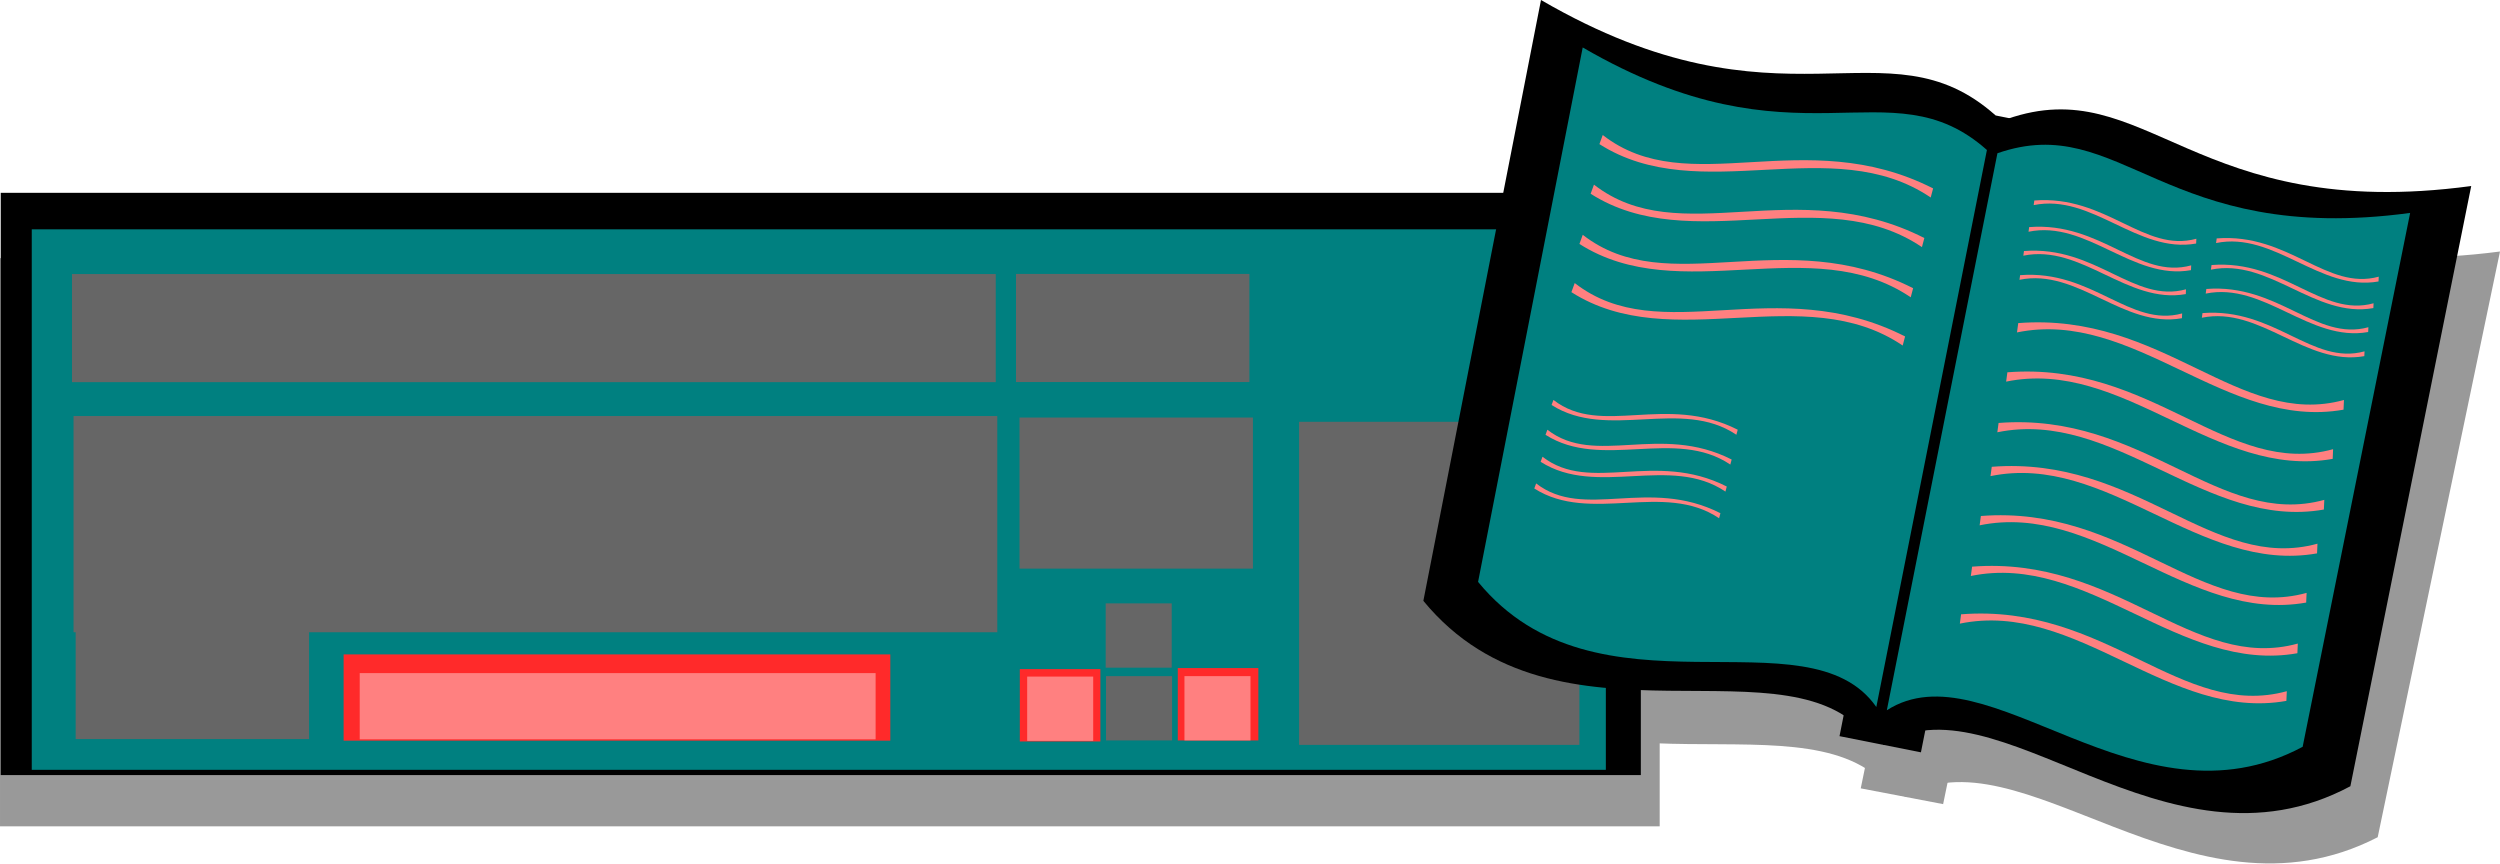
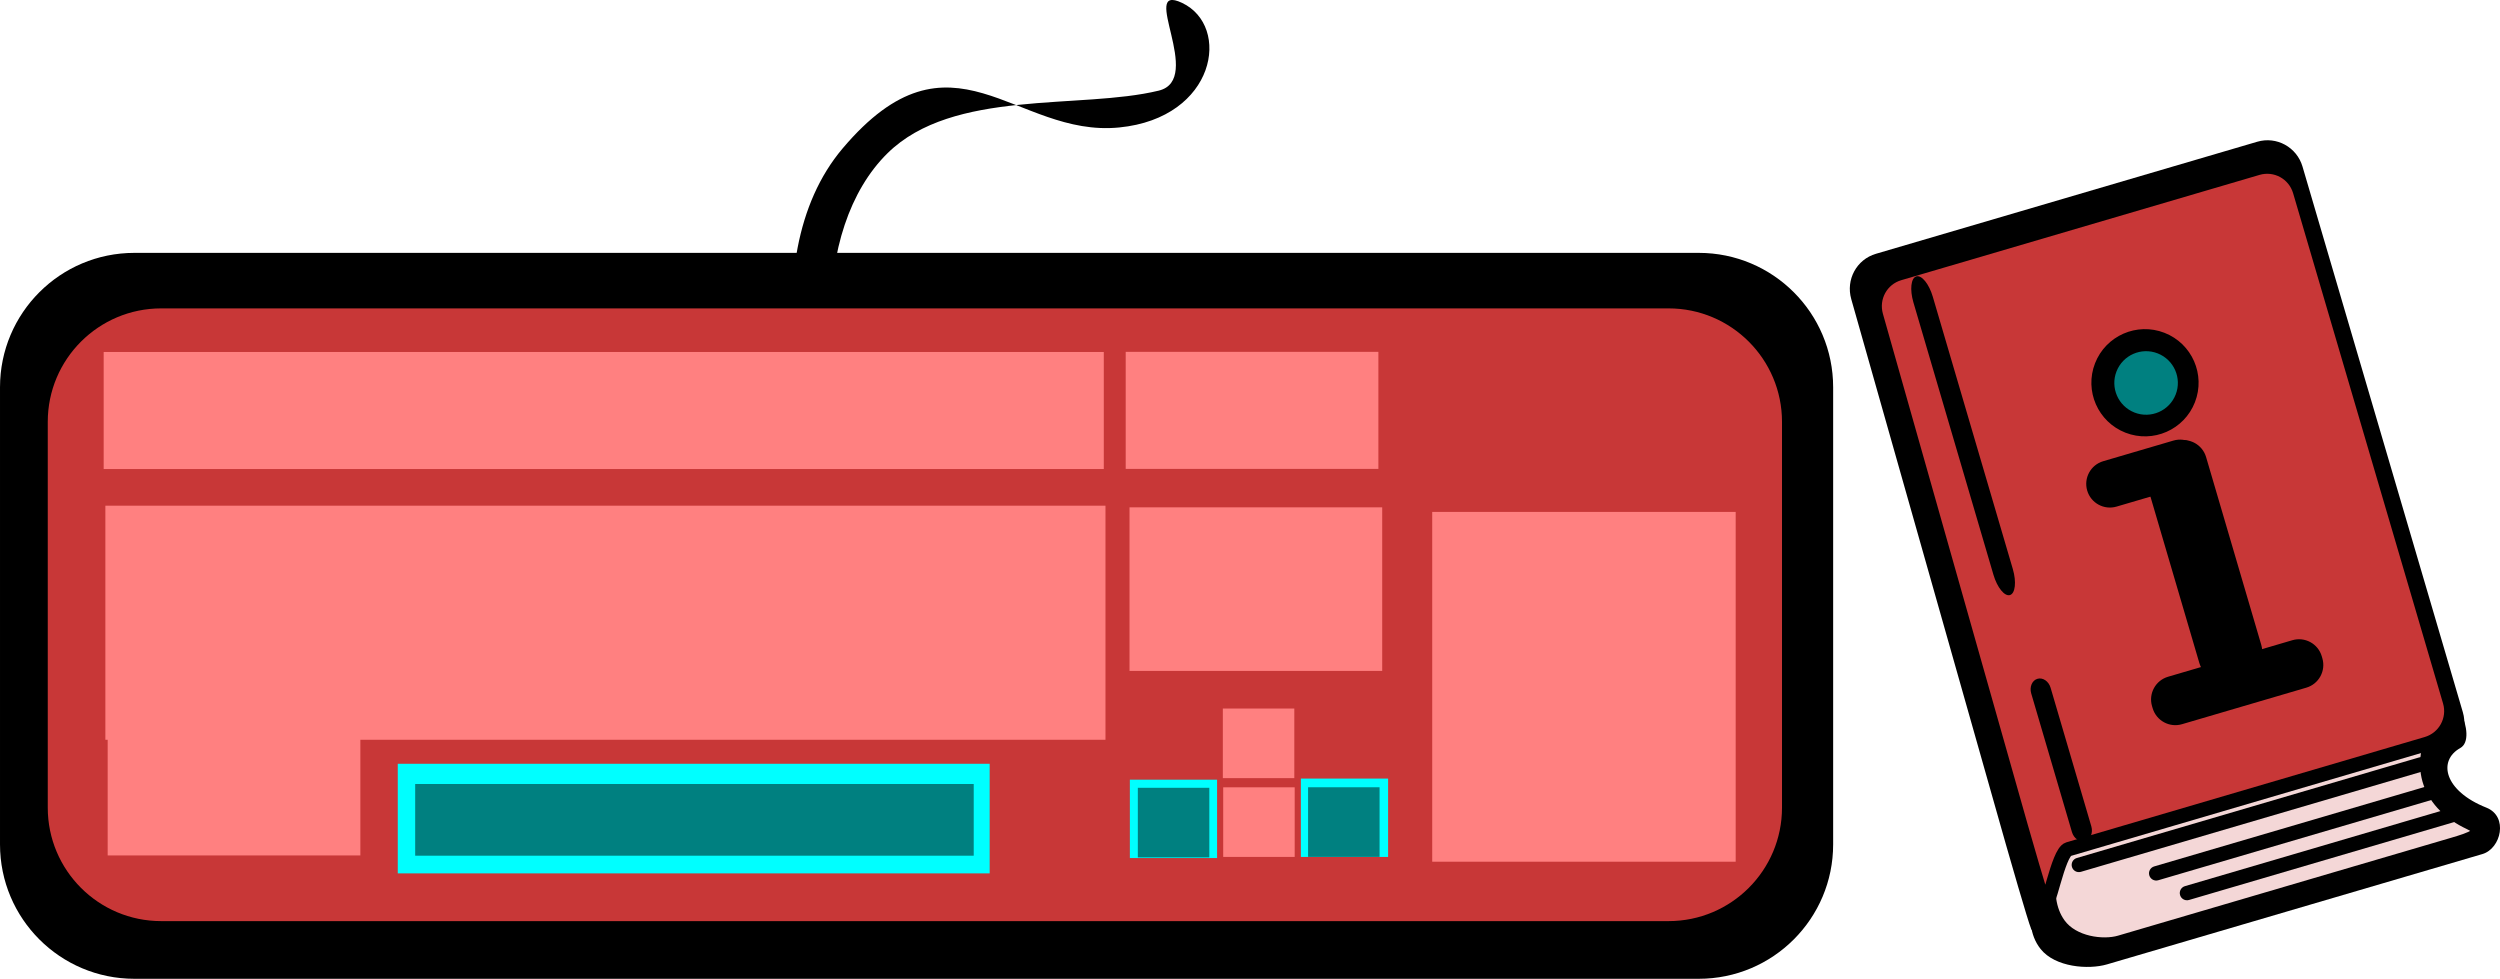
- <svg xmlns="http://www.w3.org/2000/svg" width="102.239mm" height="35.31mm" viewBox="0 0 102.239 35.31" version="1.1" id="svg1">
+ <svg xmlns="http://www.w3.org/2000/svg" width="87.237mm" height="34.155mm" viewBox="0 0 87.237 34.155" version="1.1" id="svg1">
  <defs id="defs1" />
-   <g id="layer1" transform="translate(-57.57878,-90.29173)">
-     <g id="g10" transform="translate(8.640731,-16.07578)">
-       <g id="g9-2" transform="matrix(1.011934,0,0,0.9758274,-0.6138155,5.4332)" style="fill:#999999">
-         <g id="g8-8" style="fill:#999999">
-           <rect style="fill:#999999;stroke:#c83737;stroke-width:0" id="rect1-2-6" width="67.073" height="23.812" x="48.968" y="114.253" />
-           <rect style="fill:#999999;stroke:#c83737;stroke-width:0" id="rect1-1" width="64.373" height="22.104" x="50.237" y="115.746" />
-           <g id="g3-0" transform="matrix(0.8864645,0,0,0.8864645,7.596996,15.49332)" style="fill:#999999">
-             <rect style="fill:#999999;stroke:#c83737;stroke-width:0" id="rect2-4-7" width="25.221" height="3.979" x="62.488" y="132.703" />
-             <rect style="fill:#999999;stroke:#c83737;stroke-width:0" id="rect2-5" width="23.8" height="3.055" x="63.231" y="133.566" />
-           </g>
-           <rect style="fill:#999999;stroke:#c83737;stroke-width:0" id="rect3-4-5-1-4" width="2.96" height="3.295" x="133.731" y="-93.939" transform="rotate(90)" />
-           <rect style="fill:#999999;stroke:#c83737;stroke-width:0" id="rect3-4-5-1-3-9" width="2.96" height="3.295" x="133.689" y="-100.399" transform="rotate(90)" />
-           <rect style="fill:#999999;stroke:#c83737;stroke-width:0" id="rect3-4-5-8" width="2.629" height="2.7" x="134.037" y="-93.645" transform="rotate(90)" />
-           <rect style="fill:#999999;stroke:#c83737;stroke-width:0" id="rect3-4-1-4" width="2.629" height="2.7" x="134.019" y="-96.87" transform="rotate(90)" />
-           <rect style="fill:#999999;stroke:#c83737;stroke-width:0" id="rect3-4-0-7" width="2.629" height="2.7" x="134.018" y="-100.077" transform="rotate(90)" />
-           <rect style="fill:#999999;stroke:#c83737;stroke-width:0" id="rect3-4-8-0" width="2.629" height="2.7" x="131.043" y="-96.856" transform="rotate(90)" />
-           <rect style="fill:#999999;stroke:#c83737;stroke-width:0" id="rect4-7" width="37.778" height="8.842" x="51.945" y="123.382" />
-           <rect style="fill:#999999;stroke:#c83737;stroke-width:0" id="rect4-8-1" width="37.778" height="4.421" x="51.882" y="117.575" />
-           <rect style="fill:#999999;stroke:#c83737;stroke-width:0" id="rect4-8-6-5" width="9.545" height="4.421" x="52.032" y="132.171" />
-           <rect style="fill:#999999;stroke:#c83737;stroke-width:0" id="rect4-8-6-9-1" width="9.545" height="6.179" x="90.632" y="123.443" />
-           <rect style="fill:#999999;stroke:#c83737;stroke-width:0" id="rect4-8-6-9-8-2" width="11.463" height="13.213" x="102.065" y="123.617" />
-           <rect style="fill:#999999;stroke:#c83737;stroke-width:0" id="rect4-8-6-7-5" width="9.545" height="4.421" x="90.488" y="117.57" />
-         </g>
-         <g id="g7-8" transform="matrix(0.8220997,0.163235,-0.163235,0.8220997,110.9218,42.62286)" style="fill:#999999">
-           <rect style="fill:#999999;fill-opacity:1;stroke:#c83737;stroke-width:0" id="rect6-1" width="4.05" height="31.188" x="37.307" y="75.564" />
-           <g id="g5-5-3" transform="matrix(1.124241,0,0,1.124241,-4.742368,-11.34596)" style="fill:#999999">
-             <path id="rect5-6-3" style="fill:#999999;stroke:#c83737;stroke-width:0" d="m 18.472,76.232 c 11.501,3.943 14.808,-2.167 20.319,1.066 v 27.708 c -4.211,-4.046 -13.187,3.59 -20.248,-2.202 z" />
-             <path id="rect5-5-9-5" style="fill:#999999;stroke:#c83737;stroke-width:0" d="m 59.644,76.288 c -11.501,3.943 -14.808,-2.167 -20.319,1.066 v 27.708 c 4.211,-4.046 13.187,3.59 20.248,-2.202 z" />
-           </g>
-           <g id="g5-0" style="fill:#999999">
-             <path id="rect5-8" style="fill:#999999;stroke:#c83737;stroke-width:0" d="m 18.472,76.232 c 11.501,3.943 14.808,-2.167 20.319,1.066 v 27.708 c -4.211,-4.046 -13.187,3.59 -20.248,-2.202 z" />
-             <path id="rect5-5-1" style="fill:#999999;stroke:#c83737;stroke-width:0" d="m 59.644,76.288 c -11.501,3.943 -14.808,-2.167 -20.319,1.066 v 27.708 c 4.211,-4.046 13.187,3.59 20.248,-2.202 z" />
-           </g>
-           <path id="rect7-3-2" style="fill:#999999;stroke:#c83737;stroke-width:0" d="m 20.262,80.232 c 4.75,2.383 9.505,-2.499 16.319,-0.584 l -0.029,0.458 C 31.194,77.844 25.61,82.814 20.19,80.699 Z" />
-           <path id="rect7-3-0-4" style="fill:#999999;stroke:#c83737;stroke-width:0" d="m 20.314,82.69 c 4.75,2.383 9.505,-2.499 16.319,-0.584 l -0.029,0.458 c -5.358,-2.261 -10.942,2.709 -16.362,0.594 z" />
-           <path id="rect7-3-0-2-21" style="fill:#999999;stroke:#c83737;stroke-width:0" d="m 20.254,85.198 c 4.75,2.383 9.505,-2.499 16.319,-0.584 l -0.029,0.458 C 31.186,82.81 25.601,87.781 20.182,85.666 Z" />
-           <path id="rect7-3-0-2-6-4" style="fill:#999999;stroke:#c83737;stroke-width:0" d="m 20.328,87.583 c 4.75,2.383 9.505,-2.499 16.319,-0.584 l -0.029,0.458 C 31.259,85.195 25.675,90.165 20.256,88.05 Z" />
-           <path id="rect7-3-4-4" style="fill:#999999;stroke:#c83737;stroke-width:0" d="m 58.352,92.998 c -4.75,2.383 -9.505,-2.499 -16.319,-0.584 l 0.029,0.458 c 5.358,-2.261 10.942,2.709 16.362,0.594 z" />
-           <path id="rect7-3-0-8-3" style="fill:#999999;stroke:#c83737;stroke-width:0" d="m 58.299,95.456 c -4.75,2.383 -9.505,-2.499 -16.319,-0.584 l 0.029,0.458 c 5.358,-2.261 10.942,2.709 16.362,0.594 z" />
-           <path id="rect7-3-0-2-1-3" style="fill:#999999;stroke:#c83737;stroke-width:0" d="M 58.36,97.965 C 53.61,100.348 48.855,95.465 42.041,97.38 l 0.029,0.458 c 5.358,-2.261 10.942,2.709 16.362,0.594 z" />
-           <path id="rect7-3-4-9-9" style="fill:#999999;stroke:#c83737;stroke-width:0" d="m 58.254,85.869 c -4.75,2.383 -9.505,-2.499 -16.319,-0.584 l 0.029,0.458 c 5.358,-2.261 10.942,2.709 16.362,0.594 z" />
-           <path id="rect7-3-0-8-5-9" style="fill:#999999;stroke:#c83737;stroke-width:0" d="m 58.202,88.327 c -4.75,2.383 -9.505,-2.499 -16.319,-0.584 l 0.029,0.458 c 5.358,-2.261 10.942,2.709 16.362,0.594 z" />
-           <path id="rect7-3-0-2-1-2-5" style="fill:#999999;stroke:#c83737;stroke-width:0" d="M 58.262,90.836 C 53.512,93.219 48.757,88.336 41.943,90.251 l 0.029,0.458 c 5.358,-2.261 10.942,2.709 16.362,0.594 z" />
-           <path id="rect7-3-0-2-6-9-9" style="fill:#999999;stroke:#c83737;stroke-width:0" d="m 58.286,100.349 c -4.75,2.383 -9.505,-2.499 -16.319,-0.584 l 0.029,0.458 c 5.358,-2.261 10.942,2.709 16.362,0.594 z" />
-           <path id="rect7-3-0-2-2-26" style="fill:#999999;stroke:#c83737;stroke-width:0" d="m 20.42,93.379 c 2.65,1.329 5.302,-1.394 9.103,-0.326 l -0.016,0.255 c -2.989,-1.261 -6.104,1.511 -9.127,0.331 z" />
-           <path id="rect7-3-0-2-2-9-23" style="fill:#999999;stroke:#c83737;stroke-width:0" d="m 20.413,94.863 c 2.65,1.329 5.302,-1.394 9.103,-0.326 l -0.016,0.255 c -2.989,-1.261 -6.104,1.511 -9.127,0.331 z" />
-           <path id="rect7-3-0-2-2-91-9" style="fill:#999999;stroke:#c83737;stroke-width:0" d="m 20.436,96.202 c 2.65,1.329 5.302,-1.394 9.103,-0.326 l -0.016,0.255 c -2.989,-1.261 -6.104,1.511 -9.127,0.331 z" />
-           <path id="rect7-3-0-2-2-7-0" style="fill:#999999;stroke:#c83737;stroke-width:0" d="m 20.386,97.539 c 2.65,1.329 5.302,-1.394 9.103,-0.326 l -0.016,0.255 c -2.989,-1.261 -6.104,1.511 -9.127,0.331 z" />
-           <path id="rect7-3-0-2-2-2-12" style="fill:#999999;stroke:#c83737;stroke-width:0" d="m 49.658,79.555 c -2.363,1.186 -4.729,-1.243 -8.119,-0.291 l 0.014,0.228 c 2.666,-1.125 5.444,1.348 8.14,0.295 z" />
-           <path id="rect7-3-0-2-2-9-2-1" style="fill:#999999;stroke:#c83737;stroke-width:0" d="m 49.664,80.878 c -2.363,1.186 -4.729,-1.243 -8.119,-0.291 l 0.014,0.228 c 2.666,-1.125 5.444,1.348 8.14,0.295 z" />
-           <path id="rect7-3-0-2-2-91-7-3" style="fill:#999999;stroke:#c83737;stroke-width:0" d="m 49.643,82.073 c -2.363,1.186 -4.729,-1.243 -8.119,-0.291 l 0.014,0.228 c 2.666,-1.125 5.444,1.348 8.14,0.295 z" />
-           <path id="rect7-3-0-2-2-7-2-5" style="fill:#999999;stroke:#c83737;stroke-width:0" d="m 49.688,83.264 c -2.363,1.186 -4.729,-1.243 -8.119,-0.291 l 0.014,0.228 c 2.666,-1.125 5.444,1.348 8.14,0.295 z" />
-           <path id="rect7-3-0-2-2-2-1-2" style="fill:#999999;stroke:#c83737;stroke-width:0" d="m 58.747,79.637 c -2.363,1.186 -4.729,-1.243 -8.119,-0.291 l 0.014,0.228 c 2.666,-1.125 5.444,1.348 8.14,0.295 z" />
-           <path id="rect7-3-0-2-2-9-2-2-1" style="fill:#999999;stroke:#c83737;stroke-width:0" d="m 58.753,80.96 c -2.363,1.186 -4.729,-1.243 -8.119,-0.291 l 0.014,0.228 c 2.666,-1.125 5.444,1.348 8.14,0.295 z" />
-           <path id="rect7-3-0-2-2-91-7-1-5" style="fill:#999999;stroke:#c83737;stroke-width:0" d="m 58.732,82.155 c -2.363,1.186 -4.729,-1.243 -8.119,-0.291 l 0.014,0.228 c 2.666,-1.125 5.444,1.348 8.14,0.295 z" />
-           <path id="rect7-3-0-2-2-7-2-6-8" style="fill:#999999;stroke:#c83737;stroke-width:0" d="m 58.777,83.346 c -2.363,1.186 -4.729,-1.243 -8.119,-0.291 l 0.014,0.228 c 2.666,-1.125 5.444,1.348 8.14,0.295 z" />
+   <g id="layer1" transform="translate(-65.71546,-90.18228)">
+     <g id="g14" transform="translate(2.818044,-0.6503178)">
+       <g id="g6" transform="matrix(0.9237815,0,0,0.9237815,4.49357,7.023249)">
+         <path id="path4" style="fill:#000000;stroke:#000000;stroke-width:0" d="m 97.166,111.352 c -0.659,5.448 1.154,5.523 -1.002,1.81 -2.695,-4.642 -4.654,-12.645 -1.11,-16.834 4.135,-4.887 6.501,-0.397 10.447,-0.789 3.656,-0.363 4.237,-3.826 2.37,-4.707 -1.655,-0.781 0.868,2.891 -0.879,3.316 -2.967,0.721 -7.762,-0.077 -10.243,2.363 -2.855,2.809 -2.997,9.168 0.417,14.84" />
+         <g id="g4" transform="translate(6.394792,7.9122)">
+           <rect style="fill:#000000;stroke:#000000;stroke-width:0" id="rect3" width="69.245" height="27.421" x="56.828" y="92.364" ry="5.077" />
+           <rect style="fill:#c83737;stroke:#000000;stroke-width:0" id="rect3-8" width="65.509" height="23.145" x="58.632" y="94.461" ry="4.286" />
+           <rect style="fill:#00ffff;stroke:#c83737;stroke-width:0" id="rect2-4-2" width="22.358" height="4.14" x="71.853" y="111.663" />
+           <rect style="fill:#008080;stroke:#c83737;stroke-width:0" id="rect2-3" width="21.098" height="2.708" x="72.511" y="112.427" />
+           <rect style="fill:#00ffff;fill-opacity:1;stroke:#c83737;stroke-width:0" id="rect3-4-5-1-5" width="2.96" height="3.295" x="112.264" y="-102.802" transform="rotate(90)" />
+           <rect style="fill:#00ffff;fill-opacity:1;stroke:#c83737;stroke-width:0" id="rect3-4-5-1-3-4" width="2.96" height="3.295" x="112.222" y="-109.262" transform="rotate(90)" />
+           <rect style="fill:#008080;stroke:#c83737;stroke-width:0" id="rect3-4-5-2" width="2.629" height="2.7" x="112.57" y="-102.508" transform="rotate(90)" />
+           <rect style="fill:#ff8080;stroke:#c83737;stroke-width:0" id="rect3-4-1-6" width="2.629" height="2.7" x="112.552" y="-105.733" transform="rotate(90)" />
+           <rect style="fill:#008080;stroke:#c83737;stroke-width:0" id="rect3-4-0-4" width="2.629" height="2.7" x="112.55" y="-108.939" transform="rotate(90)" />
+           <rect style="fill:#ff8080;stroke:#c83737;stroke-width:0" id="rect3-4-8-7" width="2.629" height="2.7" x="109.576" y="-105.719" transform="rotate(90)" />
+           <rect style="fill:#ff8080;stroke:#c83737;stroke-width:0" id="rect4-1" width="37.778" height="8.842" x="60.808" y="101.914" />
+           <rect style="fill:#ff8080;stroke:#c83737;stroke-width:0" id="rect4-8-0" width="37.778" height="4.421" x="60.744" y="96.108" />
+           <rect style="fill:#ff8080;stroke:#c83737;stroke-width:0" id="rect4-8-6-6" width="9.545" height="4.421" x="60.895" y="110.704" />
+           <rect style="fill:#ff8080;stroke:#c83737;stroke-width:0" id="rect4-8-6-9-3" width="9.545" height="6.179" x="99.494" y="101.976" />
+           <rect style="fill:#ff8080;stroke:#c83737;stroke-width:0" id="rect4-8-6-9-8-4" width="11.463" height="13.213" x="110.928" y="102.149" />
+           <rect style="fill:#ff8080;stroke:#c83737;stroke-width:0" id="rect4-8-6-7-4" width="9.545" height="4.421" x="99.35" y="96.103" />
        </g>
      </g>
-       <g id="g9">
-         <g id="g8">
-           <rect style="fill:#000000;stroke:#c83737;stroke-width:0" id="rect1-2" width="67.073" height="23.812" x="48.968" y="114.253" />
-           <rect style="fill:#008080;stroke:#c83737;stroke-width:0" id="rect1" width="64.373" height="22.104" x="50.237" y="115.746" />
-           <g id="g3" transform="matrix(0.8864645,0,0,0.8864645,7.596996,15.49332)">
-             <rect style="fill:#ff2a2a;stroke:#c83737;stroke-width:0" id="rect2-4" width="25.221" height="3.979" x="62.488" y="132.703" />
-             <rect style="fill:#ff8080;stroke:#c83737;stroke-width:0" id="rect2" width="23.8" height="3.055" x="63.231" y="133.566" />
-           </g>
-           <rect style="fill:#ff2a2a;stroke:#c83737;stroke-width:0" id="rect3-4-5-1" width="2.96" height="3.295" x="133.731" y="-93.939" transform="rotate(90)" />
-           <rect style="fill:#ff2a2a;stroke:#c83737;stroke-width:0" id="rect3-4-5-1-3" width="2.96" height="3.295" x="133.689" y="-100.399" transform="rotate(90)" />
-           <rect style="fill:#ff8080;stroke:#c83737;stroke-width:0" id="rect3-4-5" width="2.629" height="2.7" x="134.037" y="-93.645" transform="rotate(90)" />
-           <rect style="fill:#666666;stroke:#c83737;stroke-width:0" id="rect3-4-1" width="2.629" height="2.7" x="134.019" y="-96.87" transform="rotate(90)" />
-           <rect style="fill:#ff8080;stroke:#c83737;stroke-width:0" id="rect3-4-0" width="2.629" height="2.7" x="134.018" y="-100.077" transform="rotate(90)" />
-           <rect style="fill:#666666;stroke:#c83737;stroke-width:0" id="rect3-4-8" width="2.629" height="2.7" x="131.043" y="-96.856" transform="rotate(90)" />
-           <rect style="fill:#666666;stroke:#c83737;stroke-width:0" id="rect4" width="37.778" height="8.842" x="51.945" y="123.382" />
-           <rect style="fill:#666666;stroke:#c83737;stroke-width:0" id="rect4-8" width="37.778" height="4.421" x="51.882" y="117.575" />
-           <rect style="fill:#666666;stroke:#c83737;stroke-width:0" id="rect4-8-6" width="9.545" height="4.421" x="52.032" y="132.171" />
-           <rect style="fill:#666666;stroke:#c83737;stroke-width:0" id="rect4-8-6-9" width="9.545" height="6.179" x="90.632" y="123.443" />
-           <rect style="fill:#666666;stroke:#c83737;stroke-width:0" id="rect4-8-6-9-8" width="11.463" height="13.213" x="102.065" y="123.617" />
-           <rect style="fill:#666666;stroke:#c83737;stroke-width:0" id="rect4-8-6-7" width="9.545" height="4.421" x="90.488" y="117.57" />
-         </g>
-         <g id="g7" transform="matrix(0.8220997,0.163235,-0.163235,0.8220997,110.9218,42.62286)">
-           <rect style="fill:#000000;fill-opacity:1;stroke:#c83737;stroke-width:0" id="rect6" width="4.05" height="31.188" x="37.307" y="75.564" />
-           <g id="g5-5" transform="matrix(1.124241,0,0,1.124241,-4.742368,-11.34596)" style="fill:#000000">
-             <path id="rect5-6" style="fill:#000000;stroke:#c83737;stroke-width:0" d="m 18.472,76.232 c 11.501,3.943 14.808,-2.167 20.319,1.066 v 27.708 c -4.211,-4.046 -13.187,3.59 -20.248,-2.202 z" />
-             <path id="rect5-5-9" style="fill:#000000;stroke:#c83737;stroke-width:0" d="m 59.644,76.288 c -11.501,3.943 -14.808,-2.167 -20.319,1.066 v 27.708 c 4.211,-4.046 13.187,3.59 20.248,-2.202 z" />
-           </g>
-           <g id="g5">
-             <path id="rect5" style="fill:#008080;stroke:#c83737;stroke-width:0" d="m 18.472,76.232 c 11.501,3.943 14.808,-2.167 20.319,1.066 v 27.708 c -4.211,-4.046 -13.187,3.59 -20.248,-2.202 z" />
-             <path id="rect5-5" style="fill:#008080;stroke:#c83737;stroke-width:0" d="m 59.644,76.288 c -11.501,3.943 -14.808,-2.167 -20.319,1.066 v 27.708 c 4.211,-4.046 13.187,3.59 20.248,-2.202 z" />
-           </g>
-           <path id="rect7-3" style="fill:#ff8080;stroke:#c83737;stroke-width:0" d="m 20.262,80.232 c 4.75,2.383 9.505,-2.499 16.319,-0.584 l -0.029,0.458 C 31.194,77.844 25.61,82.814 20.19,80.699 Z" />
-           <path id="rect7-3-0" style="fill:#ff8080;stroke:#c83737;stroke-width:0" d="m 20.314,82.69 c 4.75,2.383 9.505,-2.499 16.319,-0.584 l -0.029,0.458 c -5.358,-2.261 -10.942,2.709 -16.362,0.594 z" />
-           <path id="rect7-3-0-2" style="fill:#ff8080;stroke:#c83737;stroke-width:0" d="m 20.254,85.198 c 4.75,2.383 9.505,-2.499 16.319,-0.584 l -0.029,0.458 C 31.186,82.81 25.601,87.781 20.182,85.666 Z" />
-           <path id="rect7-3-0-2-6" style="fill:#ff8080;stroke:#c83737;stroke-width:0" d="m 20.328,87.583 c 4.75,2.383 9.505,-2.499 16.319,-0.584 l -0.029,0.458 C 31.259,85.195 25.675,90.165 20.256,88.05 Z" />
-           <path id="rect7-3-4" style="fill:#ff8080;stroke:#c83737;stroke-width:0" d="m 58.352,92.998 c -4.75,2.383 -9.505,-2.499 -16.319,-0.584 l 0.029,0.458 c 5.358,-2.261 10.942,2.709 16.362,0.594 z" />
-           <path id="rect7-3-0-8" style="fill:#ff8080;stroke:#c83737;stroke-width:0" d="m 58.299,95.456 c -4.75,2.383 -9.505,-2.499 -16.319,-0.584 l 0.029,0.458 c 5.358,-2.261 10.942,2.709 16.362,0.594 z" />
-           <path id="rect7-3-0-2-1" style="fill:#ff8080;stroke:#c83737;stroke-width:0" d="M 58.36,97.965 C 53.61,100.348 48.855,95.465 42.041,97.38 l 0.029,0.458 c 5.358,-2.261 10.942,2.709 16.362,0.594 z" />
-           <path id="rect7-3-4-9" style="fill:#ff8080;stroke:#c83737;stroke-width:0" d="m 58.254,85.869 c -4.75,2.383 -9.505,-2.499 -16.319,-0.584 l 0.029,0.458 c 5.358,-2.261 10.942,2.709 16.362,0.594 z" />
-           <path id="rect7-3-0-8-5" style="fill:#ff8080;stroke:#c83737;stroke-width:0" d="m 58.202,88.327 c -4.75,2.383 -9.505,-2.499 -16.319,-0.584 l 0.029,0.458 c 5.358,-2.261 10.942,2.709 16.362,0.594 z" />
-           <path id="rect7-3-0-2-1-2" style="fill:#ff8080;stroke:#c83737;stroke-width:0" d="M 58.262,90.836 C 53.512,93.219 48.757,88.336 41.943,90.251 l 0.029,0.458 c 5.358,-2.261 10.942,2.709 16.362,0.594 z" />
-           <path id="rect7-3-0-2-6-9" style="fill:#ff8080;stroke:#c83737;stroke-width:0" d="m 58.286,100.349 c -4.75,2.383 -9.505,-2.499 -16.319,-0.584 l 0.029,0.458 c 5.358,-2.261 10.942,2.709 16.362,0.594 z" />
-           <path id="rect7-3-0-2-2" style="fill:#ff8080;stroke:#c83737;stroke-width:0" d="m 20.42,93.379 c 2.65,1.329 5.302,-1.394 9.103,-0.326 l -0.016,0.255 c -2.989,-1.261 -6.104,1.511 -9.127,0.331 z" />
-           <path id="rect7-3-0-2-2-9" style="fill:#ff8080;stroke:#c83737;stroke-width:0" d="m 20.413,94.863 c 2.65,1.329 5.302,-1.394 9.103,-0.326 l -0.016,0.255 c -2.989,-1.261 -6.104,1.511 -9.127,0.331 z" />
-           <path id="rect7-3-0-2-2-91" style="fill:#ff8080;stroke:#c83737;stroke-width:0" d="m 20.436,96.202 c 2.65,1.329 5.302,-1.394 9.103,-0.326 l -0.016,0.255 c -2.989,-1.261 -6.104,1.511 -9.127,0.331 z" />
-           <path id="rect7-3-0-2-2-7" style="fill:#ff8080;stroke:#c83737;stroke-width:0" d="m 20.386,97.539 c 2.65,1.329 5.302,-1.394 9.103,-0.326 l -0.016,0.255 c -2.989,-1.261 -6.104,1.511 -9.127,0.331 z" />
-           <path id="rect7-3-0-2-2-2" style="fill:#ff8080;stroke:#c83737;stroke-width:0" d="m 49.658,79.555 c -2.363,1.186 -4.729,-1.243 -8.119,-0.291 l 0.014,0.228 c 2.666,-1.125 5.444,1.348 8.14,0.295 z" />
-           <path id="rect7-3-0-2-2-9-2" style="fill:#ff8080;stroke:#c83737;stroke-width:0" d="m 49.664,80.878 c -2.363,1.186 -4.729,-1.243 -8.119,-0.291 l 0.014,0.228 c 2.666,-1.125 5.444,1.348 8.14,0.295 z" />
-           <path id="rect7-3-0-2-2-91-7" style="fill:#ff8080;stroke:#c83737;stroke-width:0" d="m 49.643,82.073 c -2.363,1.186 -4.729,-1.243 -8.119,-0.291 l 0.014,0.228 c 2.666,-1.125 5.444,1.348 8.14,0.295 z" />
-           <path id="rect7-3-0-2-2-7-2" style="fill:#ff8080;stroke:#c83737;stroke-width:0" d="m 49.688,83.264 c -2.363,1.186 -4.729,-1.243 -8.119,-0.291 l 0.014,0.228 c 2.666,-1.125 5.444,1.348 8.14,0.295 z" />
-           <path id="rect7-3-0-2-2-2-1" style="fill:#ff8080;stroke:#c83737;stroke-width:0" d="m 58.747,79.637 c -2.363,1.186 -4.729,-1.243 -8.119,-0.291 l 0.014,0.228 c 2.666,-1.125 5.444,1.348 8.14,0.295 z" />
-           <path id="rect7-3-0-2-2-9-2-2" style="fill:#ff8080;stroke:#c83737;stroke-width:0" d="m 58.753,80.96 c -2.363,1.186 -4.729,-1.243 -8.119,-0.291 l 0.014,0.228 c 2.666,-1.125 5.444,1.348 8.14,0.295 z" />
-           <path id="rect7-3-0-2-2-91-7-1" style="fill:#ff8080;stroke:#c83737;stroke-width:0" d="m 58.732,82.155 c -2.363,1.186 -4.729,-1.243 -8.119,-0.291 l 0.014,0.228 c 2.666,-1.125 5.444,1.348 8.14,0.295 z" />
-           <path id="rect7-3-0-2-2-7-2-6" style="fill:#ff8080;stroke:#c83737;stroke-width:0" d="m 58.777,83.346 c -2.363,1.186 -4.729,-1.243 -8.119,-0.291 l 0.014,0.228 c 2.666,-1.125 5.444,1.348 8.14,0.295 z" />
-         </g>
-       </g>
+       <path id="rect11-7" style="fill:#000000;stroke:#c83737;stroke-width:0;stroke-dasharray:none;stroke-opacity:1" d="m 134.706,118.646 13.098,-3.849 c 0.654,-0.192 1.584,1.78 0.944,2.138 -0.789,0.44 -0.569,1.493 0.911,2.08 0.775,0.307 0.515,1.428 -0.139,1.62 l -13.098,3.849 c -0.654,0.192 -1.812,0.1 -2.318,-0.536 -0.796,-1 -0.057,-2.633 0.251,-3.574 0.243,-0.74 -0.303,-1.536 0.351,-1.728 z" />
+       <path id="rect10-3" style="fill:#000000;stroke:#000000;stroke-width:0" d="m 128.357,99.689 13.306,-3.91 c 0.676,-0.199 1.38,0.188 1.58,0.866 l 5.595,19.041 c 0.199,0.679 -0.184,1.385 -0.86,1.583 l -13.306,3.91 c -0.396,0.116 -0.756,2.392 -0.897,2.07 -0.108,-0.248 -0.799,-2.658 -0.879,-2.939 l -5.399,-19.038 c -0.194,-0.68 0.184,-1.385 0.86,-1.583 z" />
+       <path id="rect11" style="fill:#f4d7d7;stroke:#000000;stroke-width:0.434;stroke-dasharray:none;stroke-opacity:1" d="m 135.133,117.802 11.629,-3.417 c 0.581,-0.171 1.615,1.054 1.26,1.643 -0.965,1.602 -0.309,2.9 1.038,3.534 0.705,0.332 0.013,0.541 -0.567,0.712 l -11.629,3.417 c -0.581,0.171 -1.623,0.041 -2.098,-0.611 -0.747,-1.026 -0.137,-2.633 0.109,-3.563 0.194,-0.732 -0.322,-1.544 0.259,-1.715 z" />
+       <path id="rect10" style="fill:#c83737;stroke:#000000;stroke-width:0.5;stroke-dasharray:none" d="m 129.17,100.37 12.502,-3.674 c 0.635,-0.187 1.296,0.174 1.483,0.809 l 5.232,17.804 c 0.186,0.634 -0.175,1.295 -0.81,1.482 l -12.502,3.674 c -0.372,0.109 -0.713,2.238 -0.845,1.937 -0.102,-0.232 -0.747,-2.485 -0.822,-2.748 l -5.047,-17.802 c -0.181,-0.636 0.175,-1.295 0.81,-1.482 z" />
+       <rect style="fill:#000000;fill-opacity:1;stroke:#000000;stroke-width:2.63115e-08;stroke-dasharray:none" id="rect12-3" width="12.95" height="0.503" x="95.577" y="154.037" ry="0.251" transform="rotate(-16.3751)" />
+       <rect style="fill:#000000;fill-opacity:1;stroke:#000000;stroke-width:2.36244e-08;stroke-dasharray:none" id="rect12-3-8" width="10.44" height="0.503" x="98.084" y="155.08" ry="0.251" transform="rotate(-16.3751)" />
+       <rect style="fill:#000000;fill-opacity:1;stroke:#000000;stroke-width:2.3275e-08;stroke-dasharray:none" id="rect12-3-8-1" width="10.133" height="0.503" x="98.92" y="156.043" ry="0.251" transform="rotate(-16.3751)" />
+       <rect style="fill:#000000;fill-opacity:1;stroke:#c83737;stroke-width:1.39415e-09;stroke-dasharray:none;stroke-opacity:1" id="rect13" width="0.705" height="11.59" x="95.823" y="132.986" ry="0.842" transform="rotate(-16.3751)" />
+       <rect style="fill:#000000;fill-opacity:1;stroke:#c83737;stroke-width:9.94661e-10;stroke-dasharray:none;stroke-opacity:1" id="rect13-4" width="0.705" height="5.899" x="95.92" y="147.65" ry="0.429" transform="rotate(-16.3751)" />
+       <rect style="fill:#000000;fill-opacity:1;stroke:#000000;stroke-width:0" id="rect7-4" width="4.203" height="1.651" x="99.79" y="141.012" ry="0.826" transform="rotate(-16.3751)" />
+       <rect style="fill:#000000;fill-opacity:1;stroke:#000000;stroke-width:0" id="rect8-7" width="2.252" height="8.481" x="101.848" y="141.06" ry="0.826" transform="rotate(-16.3751)" />
+       <rect style="fill:#000000;fill-opacity:1;stroke:#000000;stroke-width:0" id="rect9-3" width="6.173" height="1.726" x="99.84" y="148.866" ry="0.826" transform="rotate(-16.3751)" />
+       <path style="fill:#000000;fill-opacity:1;stroke:#000000;stroke-width:0" id="path9-4" d="m 104.266,139.94 a 1.871,1.871 0 0 1 -2.624,0.337 1.871,1.871 0 0 1 -0.337,-2.624 1.871,1.871 0 0 1 2.624,-0.337 1.871,1.871 0 0 1 0.337,2.624" transform="rotate(-16.3751)" />
+       <path style="fill:#008080;fill-opacity:1;stroke:#000000;stroke-width:0" id="path10-9" d="m 103.698,139.492 a 1.109,1.109 0 0 1 -1.555,0.2 1.109,1.109 0 0 1 -0.2,-1.555 1.109,1.109 0 0 1 1.555,-0.2 1.109,1.109 0 0 1 0.2,1.555" transform="rotate(-16.3751)" />
    </g>
  </g>
</svg>
